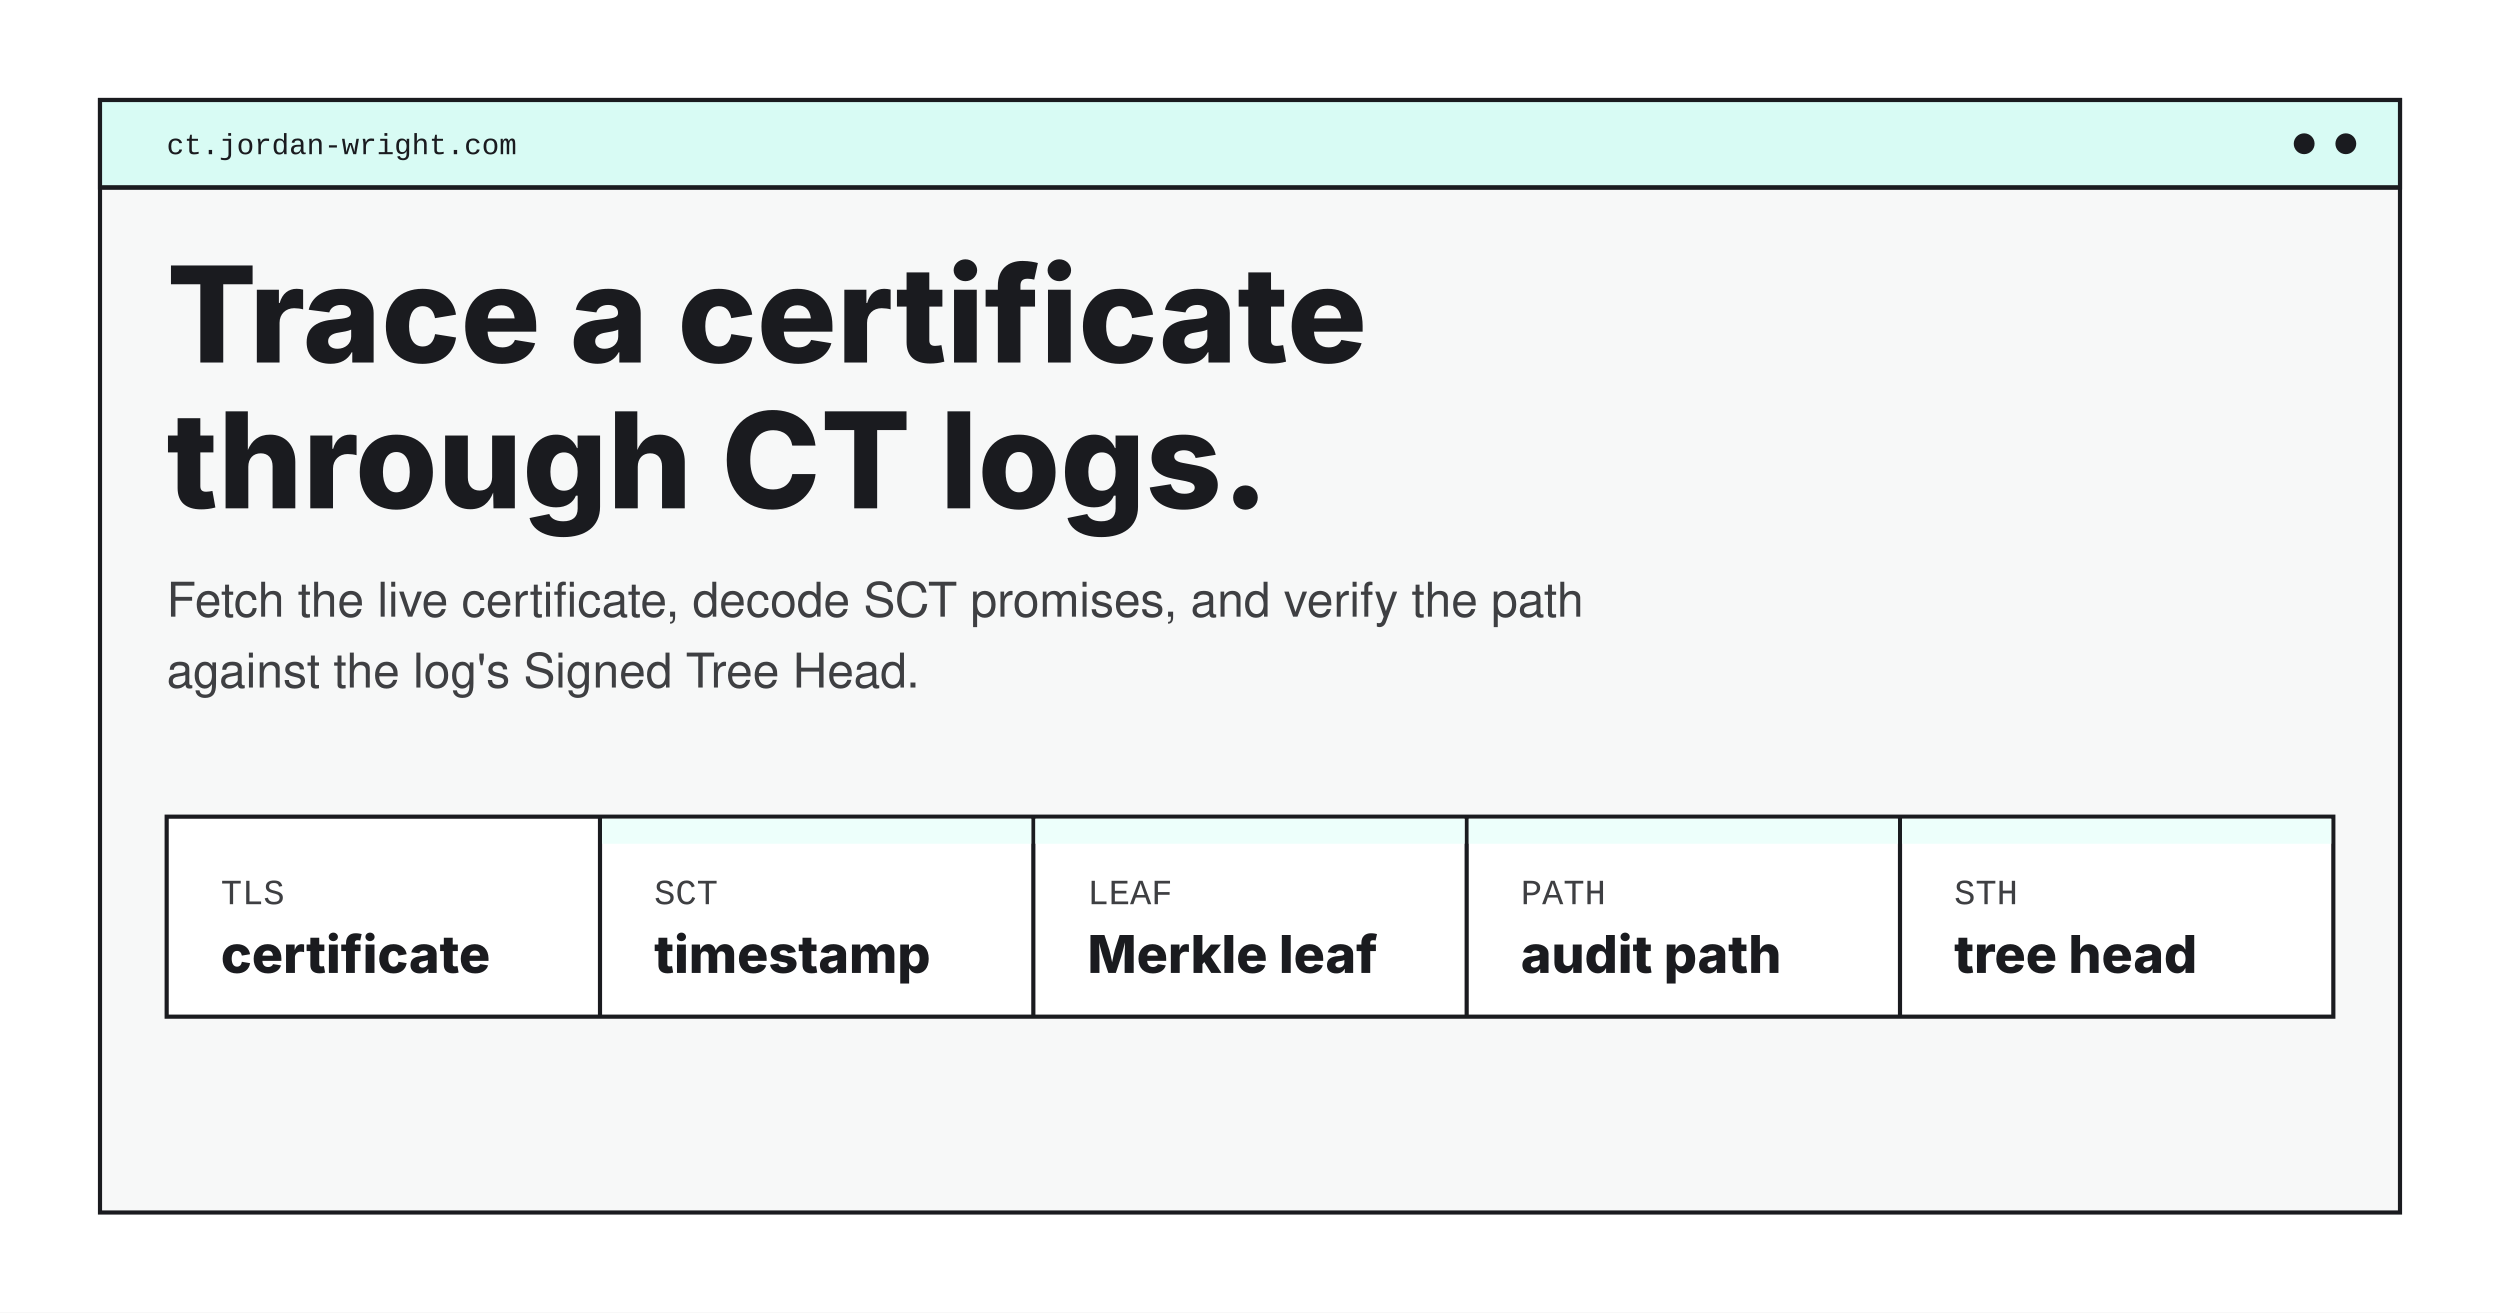
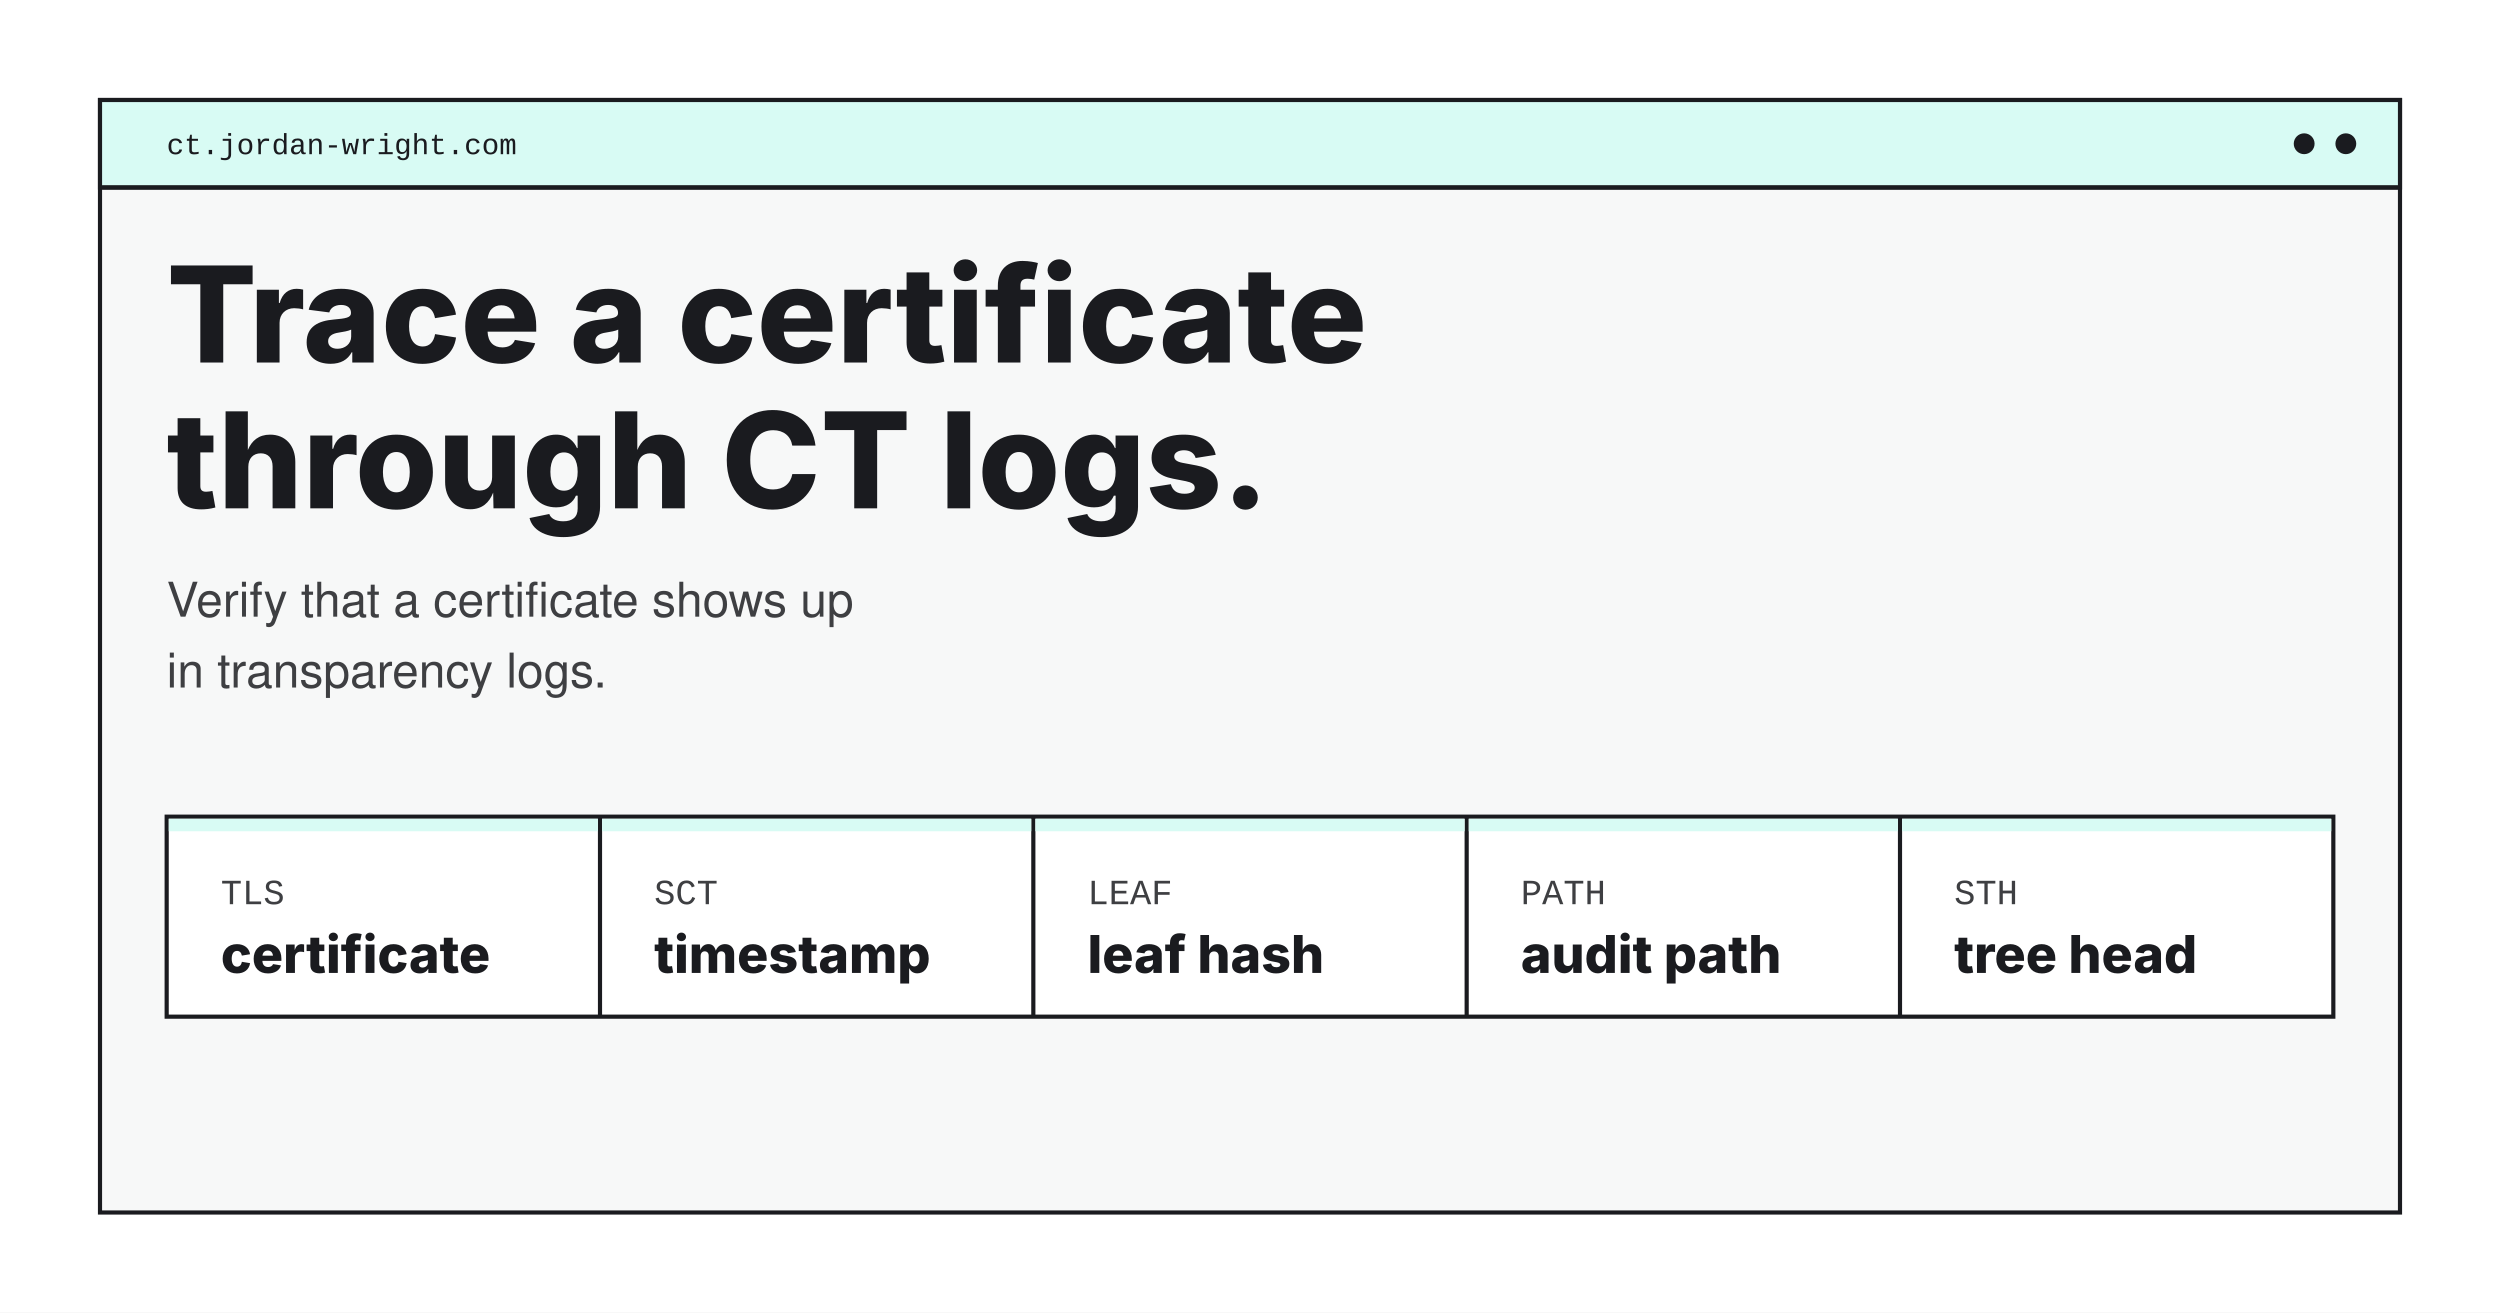
<svg xmlns="http://www.w3.org/2000/svg" width="1200" height="630" viewBox="0 0 1200 630" fill="none" role="img" aria-labelledby="title desc">
  <rect width="1200" height="630" fill="#FFFFFF" />
  <rect x="48" y="48" width="1104" height="534" fill="#F7F8F8" stroke="#1A1B1F" stroke-width="2" />
  <rect x="48" y="48" width="1104" height="42" fill="#D8FBF4" stroke="#1A1B1F" stroke-width="2" />
  <path d="M49 90H1151" stroke="#1A1B1F" stroke-width="2" />
  <text x="80" y="74" fill="#1A1B1F" font-family="SFMono-Regular, Consolas, Liberation Mono, monospace" font-size="14" letter-spacing="0">ct.jordan-wright.com</text>
  <circle cx="1106" cy="69" r="5" fill="#1A1B1F" />
  <circle cx="1126" cy="69" r="5" fill="#1A1B1F" />
  <text x="80" y="174" fill="#1A1B1F" font-family="Inter, Helvetica, Arial, sans-serif" font-size="64" font-weight="800" letter-spacing="0">Trace a certificate</text>
  <text x="80" y="244" fill="#1A1B1F" font-family="Inter, Helvetica, Arial, sans-serif" font-size="64" font-weight="800" letter-spacing="0">through CT logs.</text>
-   <text x="80" y="296" fill="#3E3F42" font-family="Helvetica, Arial, sans-serif" font-size="23" letter-spacing="0">Fetch the live certificate, decode SCT promises, and verify the path</text>
-   <text x="80" y="330" fill="#3E3F42" font-family="Helvetica, Arial, sans-serif" font-size="23" letter-spacing="0">against the log's Signed Tree Head.</text>
+   <text x="80" y="296" fill="#3E3F42" font-family="Helvetica, Arial, sans-serif" font-size="23" letter-spacing="0">Verify that a certificate shows up</text>
+   <text x="80" y="330" fill="#3E3F42" font-family="Helvetica, Arial, sans-serif" font-size="23" letter-spacing="0">in transparency logs.</text>
  <rect x="80" y="392" width="1040" height="96" fill="#FFFFFF" stroke="#1A1B1F" stroke-width="2" />
  <path d="M288 392V488M496 392V488M704 392V488M912 392V488" stroke="#1A1B1F" stroke-width="2" />
-   <rect x="289" y="393" width="206" height="12" fill="#EDFFFB" />
-   <rect x="497" y="393" width="206" height="12" fill="#EDFFFB" />
-   <rect x="705" y="393" width="206" height="12" fill="#EDFFFB" />
-   <rect x="913" y="393" width="206" height="12" fill="#EDFFFB" />
+   <rect x="81" y="393" width="206" height="6" fill="#D8FBF4" />
+   <rect x="289" y="393" width="206" height="6" fill="#D8FBF4" />
+   <rect x="497" y="393" width="206" height="6" fill="#D8FBF4" />
+   <rect x="705" y="393" width="206" height="6" fill="#D8FBF4" />
+   <rect x="913" y="393" width="206" height="6" fill="#D8FBF4" />
  <text x="106" y="434" fill="#3E3F42" font-family="SFMono-Regular, Consolas, Liberation Mono, monospace" font-size="17" letter-spacing="0">TLS</text>
  <text x="106" y="467" fill="#1A1B1F" font-family="Inter, Helvetica, Arial, sans-serif" font-size="25" font-weight="800" letter-spacing="0">certificate</text>
  <text x="314" y="434" fill="#3E3F42" font-family="SFMono-Regular, Consolas, Liberation Mono, monospace" font-size="17" letter-spacing="0">SCT</text>
  <text x="314" y="467" fill="#1A1B1F" font-family="Inter, Helvetica, Arial, sans-serif" font-size="25" font-weight="800" letter-spacing="0">timestamp</text>
  <text x="522" y="434" fill="#3E3F42" font-family="SFMono-Regular, Consolas, Liberation Mono, monospace" font-size="17" letter-spacing="0">LEAF</text>
-   <text x="522" y="467" fill="#1A1B1F" font-family="Inter, Helvetica, Arial, sans-serif" font-size="25" font-weight="800" letter-spacing="0">Merkle leaf</text>
+   <text x="522" y="467" fill="#1A1B1F" font-family="Inter, Helvetica, Arial, sans-serif" font-size="25" font-weight="800" letter-spacing="0">leaf hash</text>
  <text x="730" y="434" fill="#3E3F42" font-family="SFMono-Regular, Consolas, Liberation Mono, monospace" font-size="17" letter-spacing="0">PATH</text>
  <text x="730" y="467" fill="#1A1B1F" font-family="Inter, Helvetica, Arial, sans-serif" font-size="25" font-weight="800" letter-spacing="0">audit path</text>
  <text x="938" y="434" fill="#3E3F42" font-family="SFMono-Regular, Consolas, Liberation Mono, monospace" font-size="17" letter-spacing="0">STH</text>
  <text x="938" y="467" fill="#1A1B1F" font-family="Inter, Helvetica, Arial, sans-serif" font-size="25" font-weight="800" letter-spacing="0">tree head</text>
</svg>
